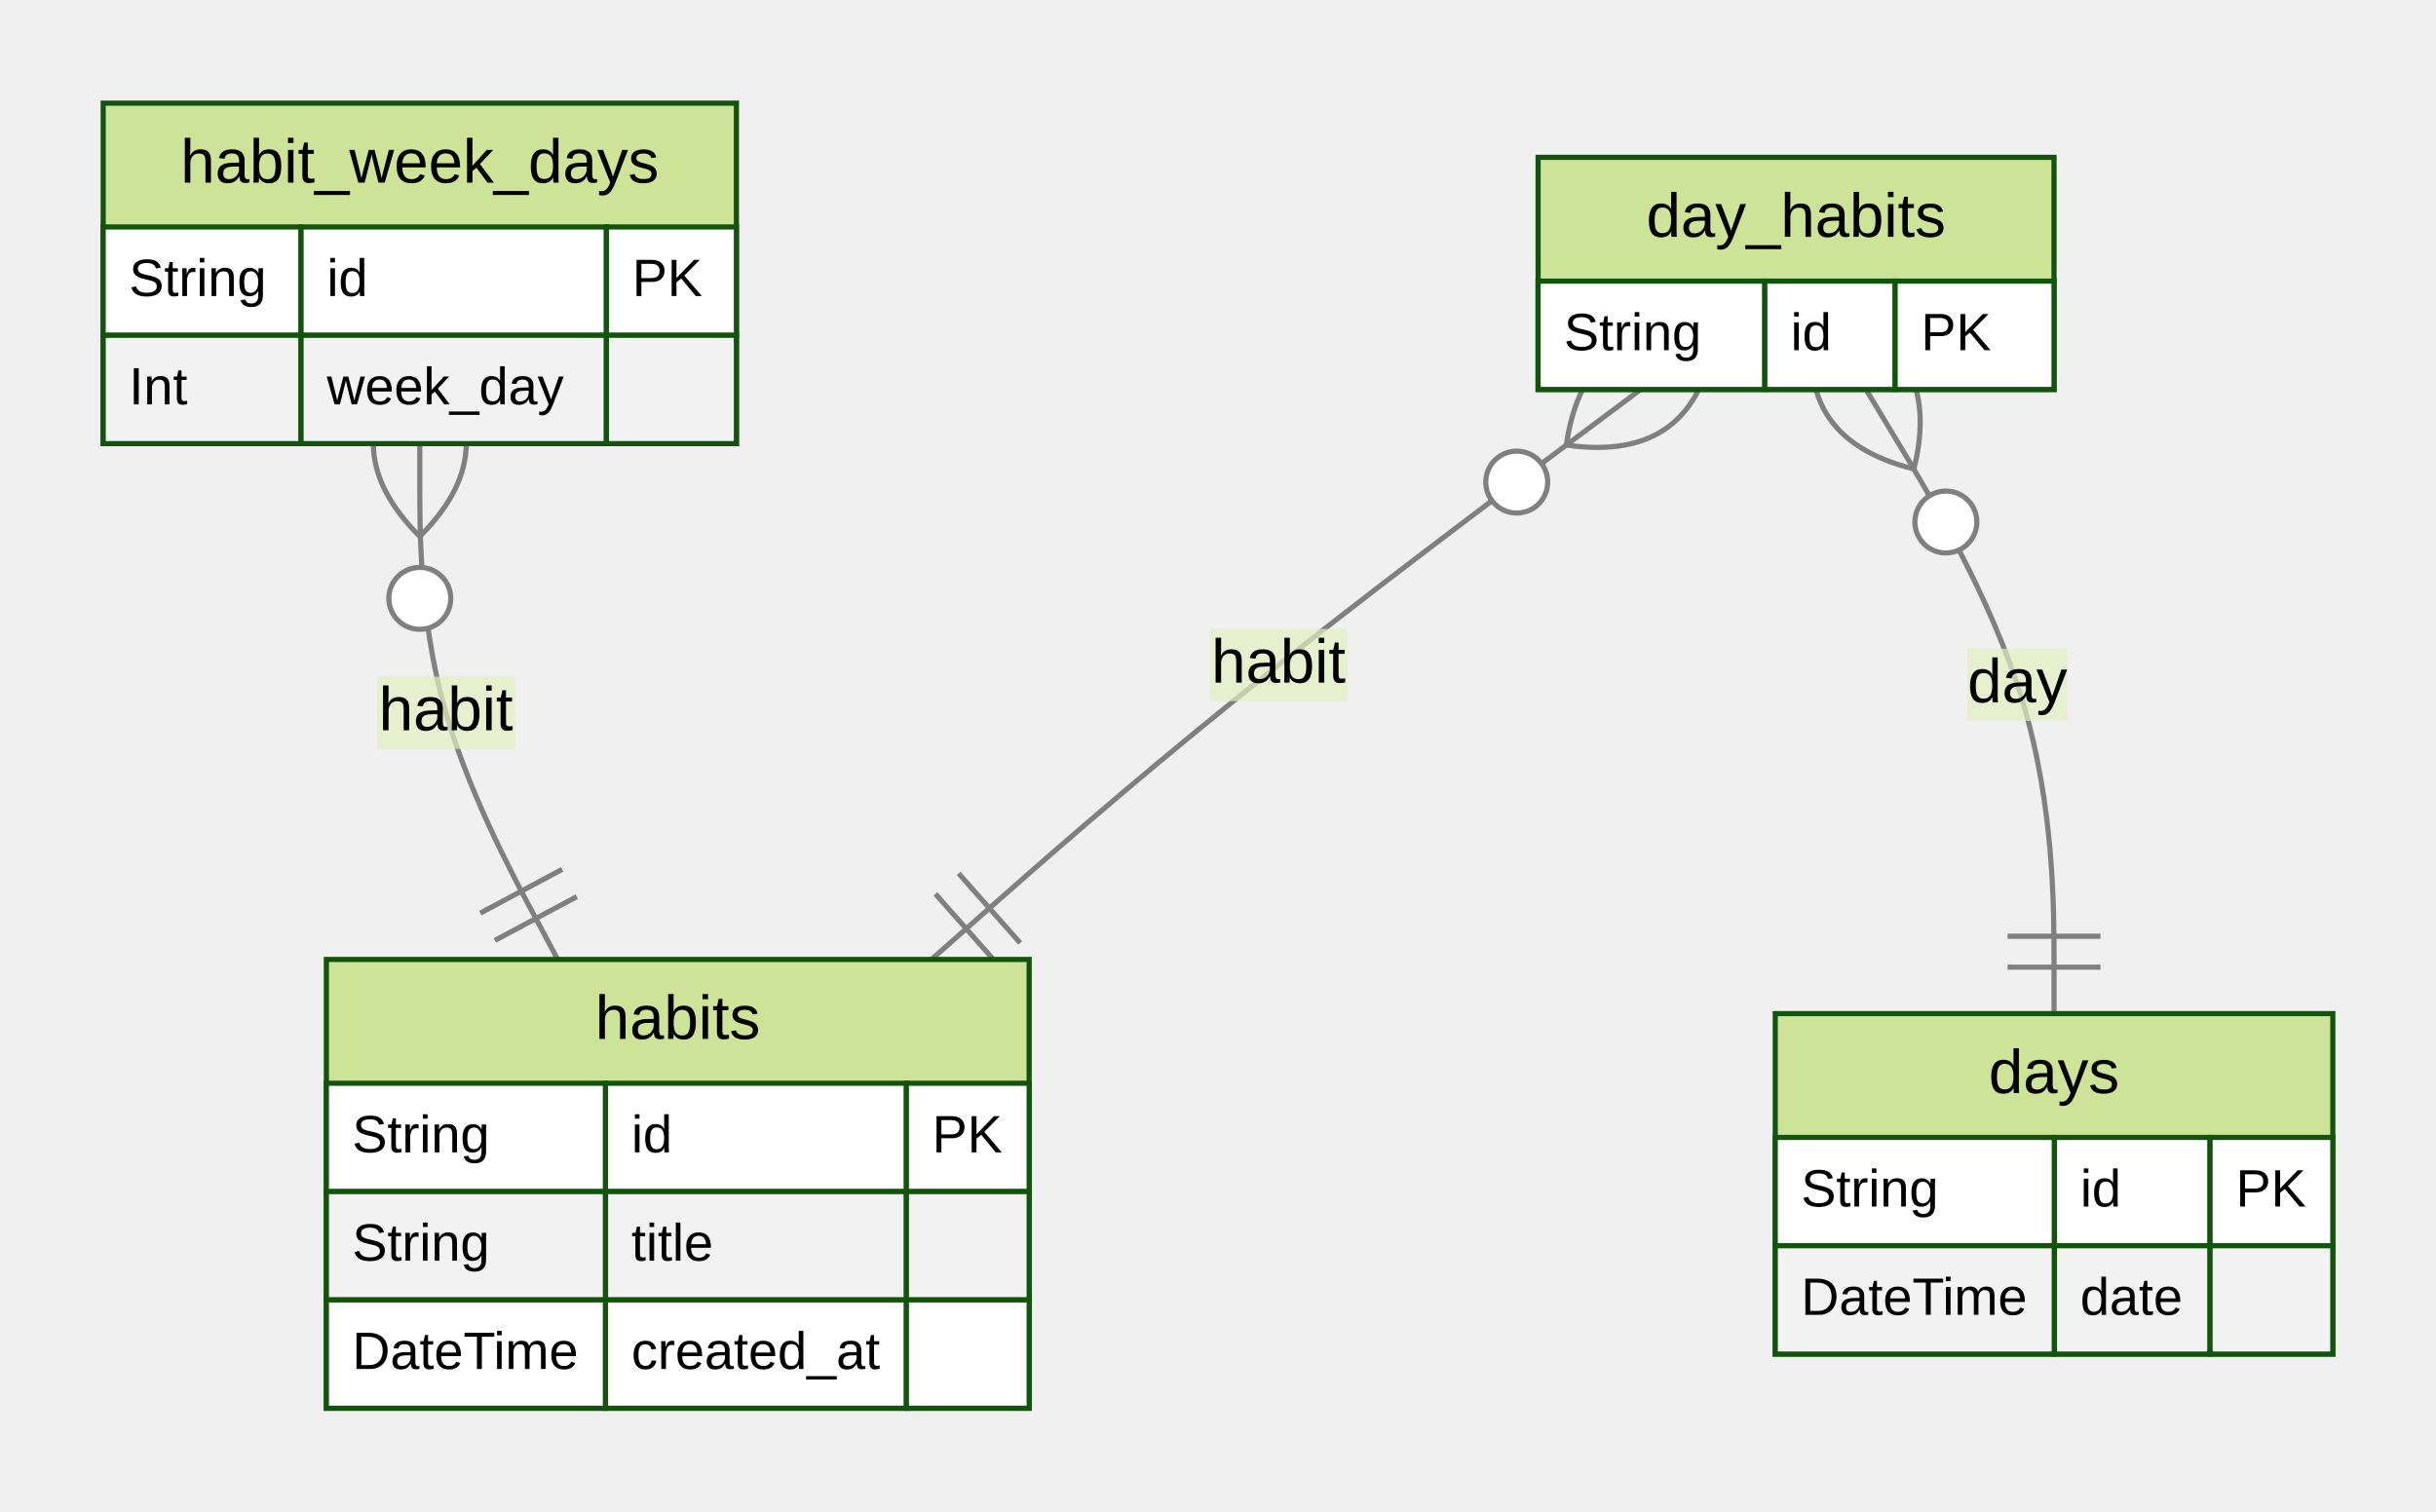
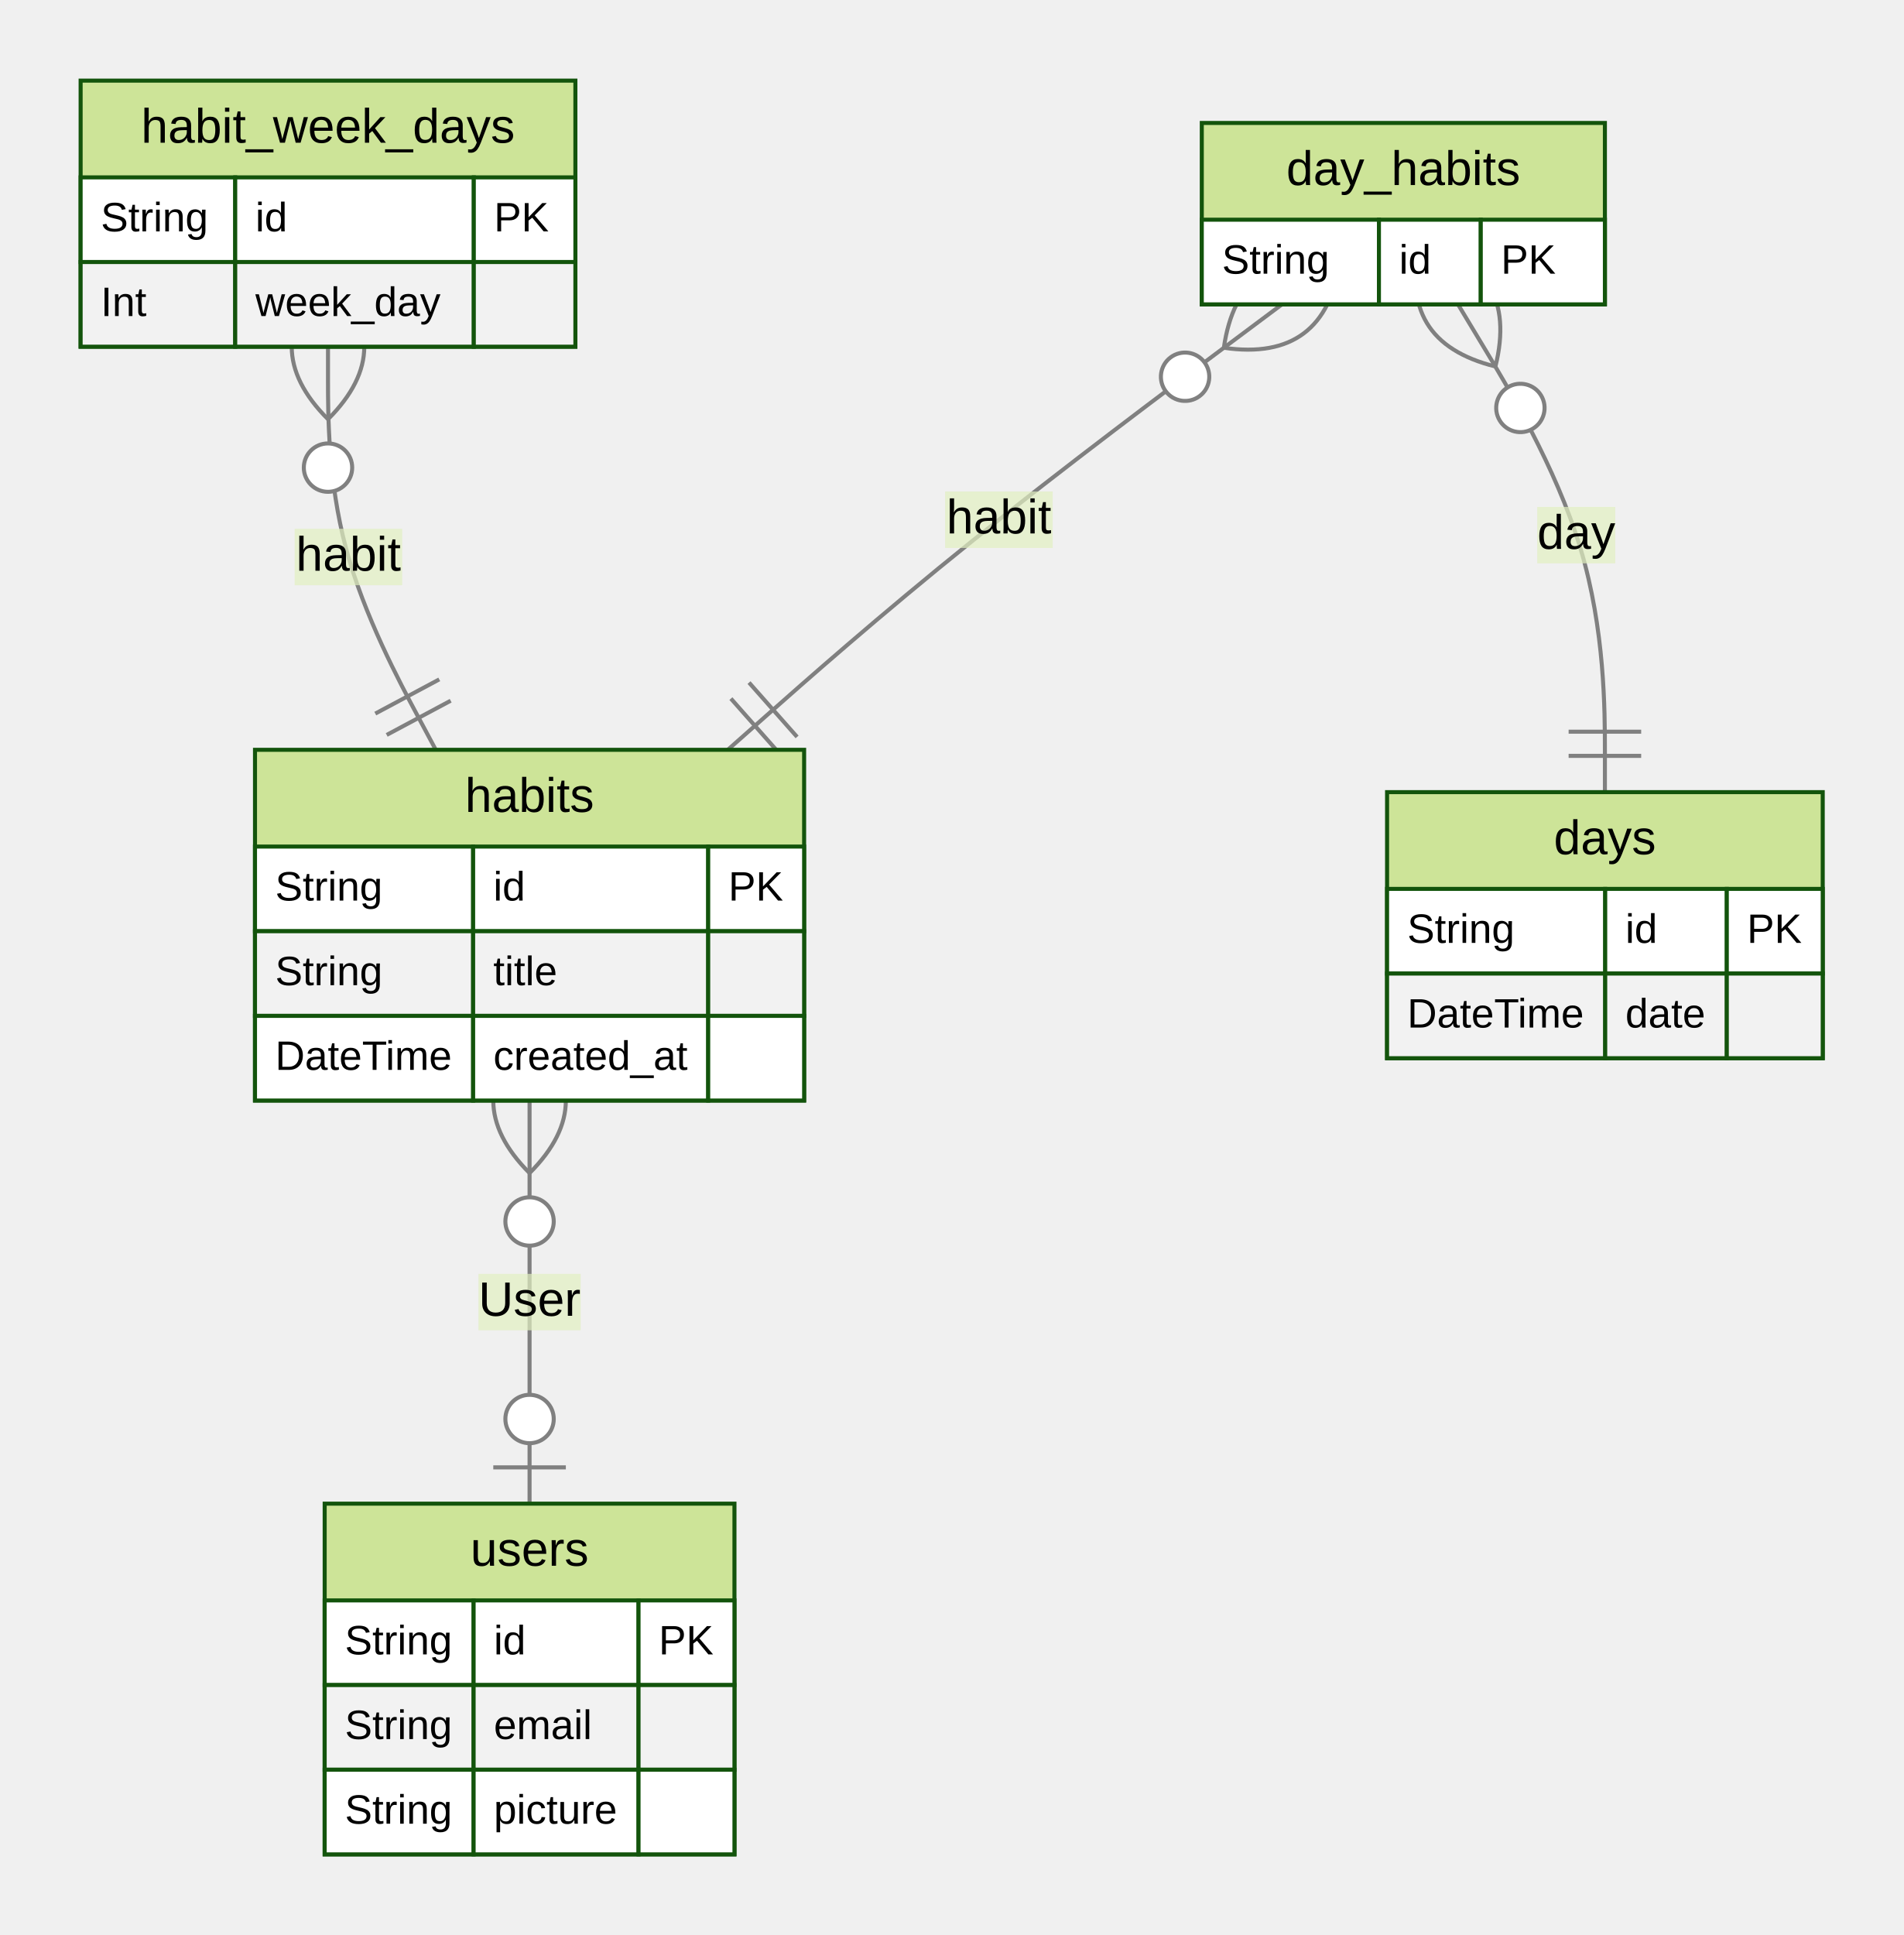
- <svg xmlns="http://www.w3.org/2000/svg" aria-roledescription="er" viewBox="0 0 472.158 293" style="max-width: 472.158px; background-color: white;" width="100%" id="mermaid-0">
+ <svg xmlns="http://www.w3.org/2000/svg" aria-roledescription="er" viewBox="0 0 472.158 480" style="max-width: 472.158px; background-color: white;" width="100%" id="mermaid-0">
  <style>#mermaid-0{font-family:"trebuchet ms",verdana,arial,sans-serif;font-size:16px;fill:#000000;}#mermaid-0 .error-icon{fill:#552222;}#mermaid-0 .error-text{fill:#552222;stroke:#552222;}#mermaid-0 .edge-thickness-normal{stroke-width:2px;}#mermaid-0 .edge-thickness-thick{stroke-width:3.5px;}#mermaid-0 .edge-pattern-solid{stroke-dasharray:0;}#mermaid-0 .edge-pattern-dashed{stroke-dasharray:3;}#mermaid-0 .edge-pattern-dotted{stroke-dasharray:2;}#mermaid-0 .marker{fill:#000000;stroke:#000000;}#mermaid-0 .marker.cross{stroke:#000000;}#mermaid-0 svg{font-family:"trebuchet ms",verdana,arial,sans-serif;font-size:16px;}#mermaid-0 .entityBox{fill:#cde498;stroke:#13540c;}#mermaid-0 .attributeBoxOdd{fill:#ffffff;stroke:#13540c;}#mermaid-0 .attributeBoxEven{fill:#f2f2f2;stroke:#13540c;}#mermaid-0 .relationshipLabelBox{fill:hsl(78.158, 58.462%, 84.51%);opacity:0.7;background-color:hsl(78.158, 58.462%, 84.51%);}#mermaid-0 .relationshipLabelBox rect{opacity:0.5;}#mermaid-0 .relationshipLine{stroke:#000000;}#mermaid-0 .entityTitleText{text-anchor:middle;font-size:18px;fill:#000000;}#mermaid-0 :root{--mermaid-font-family:"trebuchet ms",verdana,arial,sans-serif;}</style>
  <g />
  <defs>
    <marker orient="auto" markerHeight="18" markerWidth="18" refY="9" refX="0" id="ONLY_ONE_START">
      <path d="M9,0 L9,18 M15,0 L15,18" fill="none" stroke="gray" />
    </marker>
  </defs>
  <defs>
    <marker orient="auto" markerHeight="18" markerWidth="18" refY="9" refX="18" id="ONLY_ONE_END">
      <path d="M3,0 L3,18 M9,0 L9,18" fill="none" stroke="gray" />
    </marker>
  </defs>
  <defs>
    <marker orient="auto" markerHeight="18" markerWidth="30" refY="9" refX="0" id="ZERO_OR_ONE_START">
      <circle r="6" cy="9" cx="21" fill="white" stroke="gray" />
      <path d="M9,0 L9,18" fill="none" stroke="gray" />
    </marker>
  </defs>
  <defs>
    <marker orient="auto" markerHeight="18" markerWidth="30" refY="9" refX="30" id="ZERO_OR_ONE_END">
      <circle r="6" cy="9" cx="9" fill="white" stroke="gray" />
      <path d="M21,0 L21,18" fill="none" stroke="gray" />
    </marker>
  </defs>
  <defs>
    <marker orient="auto" markerHeight="36" markerWidth="45" refY="18" refX="18" id="ONE_OR_MORE_START">
      <path d="M0,18 Q 18,0 36,18 Q 18,36 0,18 M42,9 L42,27" fill="none" stroke="gray" />
    </marker>
  </defs>
  <defs>
    <marker orient="auto" markerHeight="36" markerWidth="45" refY="18" refX="27" id="ONE_OR_MORE_END">
      <path d="M3,9 L3,27 M9,18 Q27,0 45,18 Q27,36 9,18" fill="none" stroke="gray" />
    </marker>
  </defs>
  <defs>
    <marker orient="auto" markerHeight="36" markerWidth="57" refY="18" refX="18" id="ZERO_OR_MORE_START">
      <circle r="6" cy="18" cx="48" fill="white" stroke="gray" />
      <path d="M0,18 Q18,0 36,18 Q18,36 0,18" fill="none" stroke="gray" />
    </marker>
  </defs>
  <defs>
    <marker orient="auto" markerHeight="36" markerWidth="57" refY="18" refX="39" id="ZERO_OR_MORE_END">
      <circle r="6" cy="18" cx="9" fill="white" stroke="gray" />
      <path d="M21,18 Q39,0 57,18 Q39,36 21,18" fill="none" stroke="gray" />
    </marker>
  </defs>
+   <path style="stroke: gray; fill: none;" marker-start="url(#ZERO_OR_MORE_START)" marker-end="url(#ZERO_OR_ONE_END)" d="M131.367,273L131.367,281.333C131.367,289.667,131.367,306.333,131.367,323C131.367,339.667,131.367,356.333,131.367,364.667L131.367,373" class="er relationshipLine" />
  <path style="stroke: gray; fill: none;" marker-start="url(#ZERO_OR_MORE_START)" marker-end="url(#ONLY_ONE_END)" d="M81.367,86L81.367,94.333C81.367,102.667,81.367,119.333,85.824,136C90.28,152.667,99.192,169.333,103.649,177.667L108.105,186" class="er relationshipLine" />
  <path style="stroke: gray; fill: none;" marker-start="url(#ZERO_OR_MORE_START)" marker-end="url(#ONLY_ONE_END)" d="M361.677,75.5L367.752,85.583C373.826,95.667,385.975,115.833,392.049,136C398.123,156.167,398.123,176.333,398.123,186.417L398.123,196.5" class="er relationshipLine" />
  <path style="stroke: gray; fill: none;" marker-start="url(#ZERO_OR_MORE_START)" marker-end="url(#ONLY_ONE_END)" d="M318.013,75.5L304.519,85.583C291.026,95.667,264.038,115.833,241.125,134.25C218.212,152.667,199.374,169.333,189.955,177.667L180.535,186" class="er relationshipLine" />
-   <g transform="translate(63.25739,186 )" id="entity-habits-3675a8a3-d243-4932-9509-f960e1810170">
+   <g transform="translate(80.54036,373 )" id="entity-users-5da1ccc2-fc95-4ffc-833e-a4beec661d2a">
+     <rect height="87" width="101.654" y="0" x="0" class="er entityBox" />
+     <text style="dominant-baseline: middle; text-anchor: middle; font-size: 12px;" transform="translate(50.82683,12)" y="0" x="0" id="text-entity-users-5da1ccc2-fc95-4ffc-833e-a4beec661d2a" class="er entityLabel">users</text>
+     <rect height="21" width="36.947" y="24" x="0" class="er attributeBoxOdd" />
+     <text style="dominant-baseline: middle; font-size: 10.2px;" transform="translate(5,34.5)" y="0" x="0" id="text-entity-users-5da1ccc2-fc95-4ffc-833e-a4beec661d2a-attr-1-type" class="er entityLabel">String</text>
+     <rect height="21" width="40.912" y="24" x="36.947" class="er attributeBoxOdd" />
+     <text style="dominant-baseline: middle; font-size: 10.2px;" transform="translate(41.94705,34.5)" y="0" x="0" id="text-entity-users-5da1ccc2-fc95-4ffc-833e-a4beec661d2a-attr-1-name" class="er entityLabel">id</text>
+     <rect height="21" width="23.795" y="24" x="77.859" class="er attributeBoxOdd" />
+     <text style="dominant-baseline: middle; font-size: 10.2px;" transform="translate(82.85867,34.5)" y="0" x="0" id="text-entity-users-5da1ccc2-fc95-4ffc-833e-a4beec661d2a-attr-1-key" class="er entityLabel">PK</text>
+     <rect height="21" width="36.947" y="45" x="0" class="er attributeBoxEven" />
+     <text style="dominant-baseline: middle; font-size: 10.2px;" transform="translate(5,55.5)" y="0" x="0" id="text-entity-users-5da1ccc2-fc95-4ffc-833e-a4beec661d2a-attr-2-type" class="er entityLabel">String</text>
+     <rect height="21" width="40.912" y="45" x="36.947" class="er attributeBoxEven" />
+     <text style="dominant-baseline: middle; font-size: 10.2px;" transform="translate(41.94705,55.5)" y="0" x="0" id="text-entity-users-5da1ccc2-fc95-4ffc-833e-a4beec661d2a-attr-2-name" class="er entityLabel">email</text>
+     <rect height="21" width="23.795" y="45" x="77.859" class="er attributeBoxEven" />
+     <text style="dominant-baseline: middle; font-size: 10.2px;" transform="translate(82.85867,55.5)" y="0" x="0" id="text-entity-users-5da1ccc2-fc95-4ffc-833e-a4beec661d2a-attr-2-key" class="er entityLabel" />
+     <rect height="21" width="36.947" y="66" x="0" class="er attributeBoxOdd" />
+     <text style="dominant-baseline: middle; font-size: 10.2px;" transform="translate(5,76.5)" y="0" x="0" id="text-entity-users-5da1ccc2-fc95-4ffc-833e-a4beec661d2a-attr-3-type" class="er entityLabel">String</text>
+     <rect height="21" width="40.912" y="66" x="36.947" class="er attributeBoxOdd" />
+     <text style="dominant-baseline: middle; font-size: 10.2px;" transform="translate(41.94705,76.5)" y="0" x="0" id="text-entity-users-5da1ccc2-fc95-4ffc-833e-a4beec661d2a-attr-3-name" class="er entityLabel">picture</text>
+     <rect height="21" width="23.795" y="66" x="77.859" class="er attributeBoxOdd" />
+     <text style="dominant-baseline: middle; font-size: 10.2px;" transform="translate(82.85867,76.5)" y="0" x="0" id="text-entity-users-5da1ccc2-fc95-4ffc-833e-a4beec661d2a-attr-3-key" class="er entityLabel" />
+   </g>
+   <g transform="translate(63.25739,186 )" id="entity-habits-aa5ecad9-3eb6-4fdc-a05e-95b92ed6b9fe">
    <rect height="87" width="136.22" y="0" x="0" class="er entityBox" />
-     <text style="dominant-baseline: middle; text-anchor: middle; font-size: 12px;" transform="translate(68.1098,12)" y="0" x="0" id="text-entity-habits-3675a8a3-d243-4932-9509-f960e1810170" class="er entityLabel">habits</text>
+     <text style="dominant-baseline: middle; text-anchor: middle; font-size: 12px;" transform="translate(68.1098,12)" y="0" x="0" id="text-entity-habits-aa5ecad9-3eb6-4fdc-a05e-95b92ed6b9fe" class="er entityLabel">habits</text>
    <rect height="21" width="54.113" y="24" x="0" class="er attributeBoxOdd" />
-     <text style="dominant-baseline: middle; font-size: 10.2px;" transform="translate(5,34.5)" y="0" x="0" id="text-entity-habits-3675a8a3-d243-4932-9509-f960e1810170-attr-1-type" class="er entityLabel">String</text>
+     <text style="dominant-baseline: middle; font-size: 10.2px;" transform="translate(5,34.5)" y="0" x="0" id="text-entity-habits-aa5ecad9-3eb6-4fdc-a05e-95b92ed6b9fe-attr-1-type" class="er entityLabel">String</text>
    <rect height="21" width="58.311" y="24" x="54.113" class="er attributeBoxOdd" />
-     <text style="dominant-baseline: middle; font-size: 10.2px;" transform="translate(59.11313,34.5)" y="0" x="0" id="text-entity-habits-3675a8a3-d243-4932-9509-f960e1810170-attr-1-name" class="er entityLabel">id</text>
+     <text style="dominant-baseline: middle; font-size: 10.2px;" transform="translate(59.11313,34.5)" y="0" x="0" id="text-entity-habits-aa5ecad9-3eb6-4fdc-a05e-95b92ed6b9fe-attr-1-name" class="er entityLabel">id</text>
    <rect height="21" width="23.795" y="24" x="112.425" class="er attributeBoxOdd" />
-     <text style="dominant-baseline: middle; font-size: 10.2px;" transform="translate(117.4246,34.5)" y="0" x="0" id="text-entity-habits-3675a8a3-d243-4932-9509-f960e1810170-attr-1-key" class="er entityLabel">PK</text>
+     <text style="dominant-baseline: middle; font-size: 10.2px;" transform="translate(117.4246,34.5)" y="0" x="0" id="text-entity-habits-aa5ecad9-3eb6-4fdc-a05e-95b92ed6b9fe-attr-1-key" class="er entityLabel">PK</text>
    <rect height="21" width="54.113" y="45" x="0" class="er attributeBoxEven" />
-     <text style="dominant-baseline: middle; font-size: 10.2px;" transform="translate(5,55.5)" y="0" x="0" id="text-entity-habits-3675a8a3-d243-4932-9509-f960e1810170-attr-2-type" class="er entityLabel">String</text>
+     <text style="dominant-baseline: middle; font-size: 10.2px;" transform="translate(5,55.5)" y="0" x="0" id="text-entity-habits-aa5ecad9-3eb6-4fdc-a05e-95b92ed6b9fe-attr-2-type" class="er entityLabel">String</text>
    <rect height="21" width="58.311" y="45" x="54.113" class="er attributeBoxEven" />
-     <text style="dominant-baseline: middle; font-size: 10.2px;" transform="translate(59.11313,55.5)" y="0" x="0" id="text-entity-habits-3675a8a3-d243-4932-9509-f960e1810170-attr-2-name" class="er entityLabel">title</text>
+     <text style="dominant-baseline: middle; font-size: 10.2px;" transform="translate(59.11313,55.5)" y="0" x="0" id="text-entity-habits-aa5ecad9-3eb6-4fdc-a05e-95b92ed6b9fe-attr-2-name" class="er entityLabel">title</text>
    <rect height="21" width="23.795" y="45" x="112.425" class="er attributeBoxEven" />
-     <text style="dominant-baseline: middle; font-size: 10.2px;" transform="translate(117.4246,55.5)" y="0" x="0" id="text-entity-habits-3675a8a3-d243-4932-9509-f960e1810170-attr-2-key" class="er entityLabel" />
+     <text style="dominant-baseline: middle; font-size: 10.2px;" transform="translate(117.4246,55.5)" y="0" x="0" id="text-entity-habits-aa5ecad9-3eb6-4fdc-a05e-95b92ed6b9fe-attr-2-key" class="er entityLabel" />
    <rect height="21" width="54.113" y="66" x="0" class="er attributeBoxOdd" />
-     <text style="dominant-baseline: middle; font-size: 10.2px;" transform="translate(5,76.5)" y="0" x="0" id="text-entity-habits-3675a8a3-d243-4932-9509-f960e1810170-attr-3-type" class="er entityLabel">DateTime</text>
+     <text style="dominant-baseline: middle; font-size: 10.2px;" transform="translate(5,76.5)" y="0" x="0" id="text-entity-habits-aa5ecad9-3eb6-4fdc-a05e-95b92ed6b9fe-attr-3-type" class="er entityLabel">DateTime</text>
    <rect height="21" width="58.311" y="66" x="54.113" class="er attributeBoxOdd" />
-     <text style="dominant-baseline: middle; font-size: 10.2px;" transform="translate(59.11313,76.5)" y="0" x="0" id="text-entity-habits-3675a8a3-d243-4932-9509-f960e1810170-attr-3-name" class="er entityLabel">created_at</text>
+     <text style="dominant-baseline: middle; font-size: 10.2px;" transform="translate(59.11313,76.5)" y="0" x="0" id="text-entity-habits-aa5ecad9-3eb6-4fdc-a05e-95b92ed6b9fe-attr-3-name" class="er entityLabel">created_at</text>
    <rect height="21" width="23.795" y="66" x="112.425" class="er attributeBoxOdd" />
-     <text style="dominant-baseline: middle; font-size: 10.2px;" transform="translate(117.4246,76.5)" y="0" x="0" id="text-entity-habits-3675a8a3-d243-4932-9509-f960e1810170-attr-3-key" class="er entityLabel" />
+     <text style="dominant-baseline: middle; font-size: 10.2px;" transform="translate(117.4246,76.5)" y="0" x="0" id="text-entity-habits-aa5ecad9-3eb6-4fdc-a05e-95b92ed6b9fe-attr-3-key" class="er entityLabel" />
  </g>
-   <g transform="translate(20,20 )" id="entity-habitweekdays-e21b7e40-cf10-4da7-803f-effed9f9232b">
+   <g transform="translate(20,20 )" id="entity-habitweekdays-bee620c6-20f2-4fbc-af83-1de240e61c25">
    <rect height="66" width="122.734" y="0" x="0" class="er entityBox" />
-     <text style="dominant-baseline: middle; text-anchor: middle; font-size: 12px;" transform="translate(61.36719,12)" y="0" x="0" id="text-entity-habitweekdays-e21b7e40-cf10-4da7-803f-effed9f9232b" class="er entityLabel">habit_week_days</text>
+     <text style="dominant-baseline: middle; text-anchor: middle; font-size: 12px;" transform="translate(61.36719,12)" y="0" x="0" id="text-entity-habitweekdays-bee620c6-20f2-4fbc-af83-1de240e61c25" class="er entityLabel">habit_week_days</text>
    <rect height="21" width="38.351" y="24" x="0" class="er attributeBoxOdd" />
-     <text style="dominant-baseline: middle; font-size: 10.2px;" transform="translate(5,34.5)" y="0" x="0" id="text-entity-habitweekdays-e21b7e40-cf10-4da7-803f-effed9f9232b-attr-1-type" class="er entityLabel">String</text>
+     <text style="dominant-baseline: middle; font-size: 10.2px;" transform="translate(5,34.5)" y="0" x="0" id="text-entity-habitweekdays-bee620c6-20f2-4fbc-af83-1de240e61c25-attr-1-type" class="er entityLabel">String</text>
    <rect height="21" width="59.184" y="24" x="38.351" class="er attributeBoxOdd" />
-     <text style="dominant-baseline: middle; font-size: 10.2px;" transform="translate(43.35122,34.5)" y="0" x="0" id="text-entity-habitweekdays-e21b7e40-cf10-4da7-803f-effed9f9232b-attr-1-name" class="er entityLabel">id</text>
+     <text style="dominant-baseline: middle; font-size: 10.2px;" transform="translate(43.35122,34.5)" y="0" x="0" id="text-entity-habitweekdays-bee620c6-20f2-4fbc-af83-1de240e61c25-attr-1-name" class="er entityLabel">id</text>
    <rect height="21" width="25.199" y="24" x="97.535" class="er attributeBoxOdd" />
-     <text style="dominant-baseline: middle; font-size: 10.2px;" transform="translate(102.5352,34.5)" y="0" x="0" id="text-entity-habitweekdays-e21b7e40-cf10-4da7-803f-effed9f9232b-attr-1-key" class="er entityLabel">PK</text>
+     <text style="dominant-baseline: middle; font-size: 10.2px;" transform="translate(102.5352,34.5)" y="0" x="0" id="text-entity-habitweekdays-bee620c6-20f2-4fbc-af83-1de240e61c25-attr-1-key" class="er entityLabel">PK</text>
    <rect height="21" width="38.351" y="45" x="0" class="er attributeBoxEven" />
-     <text style="dominant-baseline: middle; font-size: 10.2px;" transform="translate(5,55.5)" y="0" x="0" id="text-entity-habitweekdays-e21b7e40-cf10-4da7-803f-effed9f9232b-attr-2-type" class="er entityLabel">Int</text>
+     <text style="dominant-baseline: middle; font-size: 10.2px;" transform="translate(5,55.5)" y="0" x="0" id="text-entity-habitweekdays-bee620c6-20f2-4fbc-af83-1de240e61c25-attr-2-type" class="er entityLabel">Int</text>
    <rect height="21" width="59.184" y="45" x="38.351" class="er attributeBoxEven" />
-     <text style="dominant-baseline: middle; font-size: 10.2px;" transform="translate(43.35122,55.5)" y="0" x="0" id="text-entity-habitweekdays-e21b7e40-cf10-4da7-803f-effed9f9232b-attr-2-name" class="er entityLabel">week_day</text>
+     <text style="dominant-baseline: middle; font-size: 10.2px;" transform="translate(43.35122,55.5)" y="0" x="0" id="text-entity-habitweekdays-bee620c6-20f2-4fbc-af83-1de240e61c25-attr-2-name" class="er entityLabel">week_day</text>
    <rect height="21" width="25.199" y="45" x="97.535" class="er attributeBoxEven" />
-     <text style="dominant-baseline: middle; font-size: 10.2px;" transform="translate(102.5352,55.5)" y="0" x="0" id="text-entity-habitweekdays-e21b7e40-cf10-4da7-803f-effed9f9232b-attr-2-key" class="er entityLabel" />
+     <text style="dominant-baseline: middle; font-size: 10.2px;" transform="translate(102.5352,55.5)" y="0" x="0" id="text-entity-habitweekdays-bee620c6-20f2-4fbc-af83-1de240e61c25-attr-2-key" class="er entityLabel" />
  </g>
-   <g transform="translate(344.0882,196.5 )" id="entity-days-cba718c5-0513-45ee-b48c-a1b3dfa88ec9">
+   <g transform="translate(344.0882,196.5 )" id="entity-days-aad8e7e7-48f9-4079-b6df-804f6b2dc49a">
    <rect height="66" width="108.07" y="0" x="0" class="er entityBox" />
-     <text style="dominant-baseline: middle; text-anchor: middle; font-size: 12px;" transform="translate(54.03506,12)" y="0" x="0" id="text-entity-days-cba718c5-0513-45ee-b48c-a1b3dfa88ec9" class="er entityLabel">days</text>
+     <text style="dominant-baseline: middle; text-anchor: middle; font-size: 12px;" transform="translate(54.03506,12)" y="0" x="0" id="text-entity-days-aad8e7e7-48f9-4079-b6df-804f6b2dc49a" class="er entityLabel">days</text>
    <rect height="21" width="54.113" y="24" x="0" class="er attributeBoxOdd" />
-     <text style="dominant-baseline: middle; font-size: 10.2px;" transform="translate(5,34.5)" y="0" x="0" id="text-entity-days-cba718c5-0513-45ee-b48c-a1b3dfa88ec9-attr-1-type" class="er entityLabel">String</text>
+     <text style="dominant-baseline: middle; font-size: 10.2px;" transform="translate(5,34.5)" y="0" x="0" id="text-entity-days-aad8e7e7-48f9-4079-b6df-804f6b2dc49a-attr-1-type" class="er entityLabel">String</text>
    <rect height="21" width="30.162" y="24" x="54.113" class="er attributeBoxOdd" />
-     <text style="dominant-baseline: middle; font-size: 10.2px;" transform="translate(59.11313,34.5)" y="0" x="0" id="text-entity-days-cba718c5-0513-45ee-b48c-a1b3dfa88ec9-attr-1-name" class="er entityLabel">id</text>
+     <text style="dominant-baseline: middle; font-size: 10.2px;" transform="translate(59.11313,34.5)" y="0" x="0" id="text-entity-days-aad8e7e7-48f9-4079-b6df-804f6b2dc49a-attr-1-name" class="er entityLabel">id</text>
    <rect height="21" width="23.795" y="24" x="84.275" class="er attributeBoxOdd" />
-     <text style="dominant-baseline: middle; font-size: 10.2px;" transform="translate(89.27515,34.5)" y="0" x="0" id="text-entity-days-cba718c5-0513-45ee-b48c-a1b3dfa88ec9-attr-1-key" class="er entityLabel">PK</text>
+     <text style="dominant-baseline: middle; font-size: 10.2px;" transform="translate(89.27515,34.5)" y="0" x="0" id="text-entity-days-aad8e7e7-48f9-4079-b6df-804f6b2dc49a-attr-1-key" class="er entityLabel">PK</text>
    <rect height="21" width="54.113" y="45" x="0" class="er attributeBoxEven" />
-     <text style="dominant-baseline: middle; font-size: 10.2px;" transform="translate(5,55.5)" y="0" x="0" id="text-entity-days-cba718c5-0513-45ee-b48c-a1b3dfa88ec9-attr-2-type" class="er entityLabel">DateTime</text>
+     <text style="dominant-baseline: middle; font-size: 10.2px;" transform="translate(5,55.5)" y="0" x="0" id="text-entity-days-aad8e7e7-48f9-4079-b6df-804f6b2dc49a-attr-2-type" class="er entityLabel">DateTime</text>
    <rect height="21" width="30.162" y="45" x="54.113" class="er attributeBoxEven" />
-     <text style="dominant-baseline: middle; font-size: 10.2px;" transform="translate(59.11313,55.5)" y="0" x="0" id="text-entity-days-cba718c5-0513-45ee-b48c-a1b3dfa88ec9-attr-2-name" class="er entityLabel">date</text>
+     <text style="dominant-baseline: middle; font-size: 10.2px;" transform="translate(59.11313,55.5)" y="0" x="0" id="text-entity-days-aad8e7e7-48f9-4079-b6df-804f6b2dc49a-attr-2-name" class="er entityLabel">date</text>
    <rect height="21" width="23.795" y="45" x="84.275" class="er attributeBoxEven" />
-     <text style="dominant-baseline: middle; font-size: 10.2px;" transform="translate(89.27515,55.5)" y="0" x="0" id="text-entity-days-cba718c5-0513-45ee-b48c-a1b3dfa88ec9-attr-2-key" class="er entityLabel" />
+     <text style="dominant-baseline: middle; font-size: 10.2px;" transform="translate(89.27515,55.5)" y="0" x="0" id="text-entity-days-aad8e7e7-48f9-4079-b6df-804f6b2dc49a-attr-2-key" class="er entityLabel" />
  </g>
-   <g transform="translate(298.1232,30.5 )" id="entity-dayhabits-a6f544ca-96dd-4de7-a6dc-66a56a980864">
+   <g transform="translate(298.1232,30.5 )" id="entity-dayhabits-3cf802ba-bd0a-438c-a5b0-69d2fc4abc56">
    <rect height="45" width="100" y="0" x="0" class="er entityBox" />
-     <text style="dominant-baseline: middle; text-anchor: middle; font-size: 12px;" transform="translate(50,12)" y="0" x="0" id="text-entity-dayhabits-a6f544ca-96dd-4de7-a6dc-66a56a980864" class="er entityLabel">day_habits</text>
+     <text style="dominant-baseline: middle; text-anchor: middle; font-size: 12px;" transform="translate(50,12)" y="0" x="0" id="text-entity-dayhabits-3cf802ba-bd0a-438c-a5b0-69d2fc4abc56" class="er entityLabel">day_habits</text>
    <rect height="21" width="43.945" y="24" x="0" class="er attributeBoxOdd" />
-     <text style="dominant-baseline: middle; font-size: 10.2px;" transform="translate(5,34.5)" y="0" x="0" id="text-entity-dayhabits-a6f544ca-96dd-4de7-a6dc-66a56a980864-attr-1-type" class="er entityLabel">String</text>
+     <text style="dominant-baseline: middle; font-size: 10.2px;" transform="translate(5,34.5)" y="0" x="0" id="text-entity-dayhabits-3cf802ba-bd0a-438c-a5b0-69d2fc4abc56-attr-1-type" class="er entityLabel">String</text>
    <rect height="21" width="25.262" y="24" x="43.945" class="er attributeBoxOdd" />
-     <text style="dominant-baseline: middle; font-size: 10.2px;" transform="translate(48.94526,34.5)" y="0" x="0" id="text-entity-dayhabits-a6f544ca-96dd-4de7-a6dc-66a56a980864-attr-1-name" class="er entityLabel">id</text>
+     <text style="dominant-baseline: middle; font-size: 10.2px;" transform="translate(48.94526,34.5)" y="0" x="0" id="text-entity-dayhabits-3cf802ba-bd0a-438c-a5b0-69d2fc4abc56-attr-1-name" class="er entityLabel">id</text>
    <rect height="21" width="30.793" y="24" x="69.207" class="er attributeBoxOdd" />
-     <text style="dominant-baseline: middle; font-size: 10.2px;" transform="translate(74.20681,34.5)" y="0" x="0" id="text-entity-dayhabits-a6f544ca-96dd-4de7-a6dc-66a56a980864-attr-1-key" class="er entityLabel">PK</text>
+     <text style="dominant-baseline: middle; font-size: 10.2px;" transform="translate(74.20681,34.5)" y="0" x="0" id="text-entity-dayhabits-3cf802ba-bd0a-438c-a5b0-69d2fc4abc56-attr-1-key" class="er entityLabel">PK</text>
  </g>
+   <rect height="14" width="25.344" y="316" x="118.695" class="er relationshipLabelBox" />
+   <text style="text-anchor: middle; dominant-baseline: middle; font-size: 12px;" y="323" x="131.367" id="rel1" class="er relationshipLabel">User</text>
  <rect height="14" width="26.688" y="131.171" x="73.085" class="er relationshipLabelBox" />
-   <text style="text-anchor: middle; dominant-baseline: middle; font-size: 12px;" y="138.171" x="86.429" id="rel1" class="er relationshipLabel">habit</text>
+   <text style="text-anchor: middle; dominant-baseline: middle; font-size: 12px;" y="138.171" x="86.429" id="rel2" class="er relationshipLabel">habit</text>
  <rect height="14" width="19.359" y="125.746" x="381.338" class="er relationshipLabelBox" />
-   <text style="text-anchor: middle; dominant-baseline: middle; font-size: 12px;" y="132.746" x="391.017" id="rel2" class="er relationshipLabel">day</text>
+   <text style="text-anchor: middle; dominant-baseline: middle; font-size: 12px;" y="132.746" x="391.017" id="rel3" class="er relationshipLabel">day</text>
  <rect height="14" width="26.688" y="121.925" x="234.457" class="er relationshipLabelBox" />
-   <text style="text-anchor: middle; dominant-baseline: middle; font-size: 12px;" y="128.925" x="247.801" id="rel3" class="er relationshipLabel">habit</text>
+   <text style="text-anchor: middle; dominant-baseline: middle; font-size: 12px;" y="128.925" x="247.801" id="rel4" class="er relationshipLabel">habit</text>
</svg>
